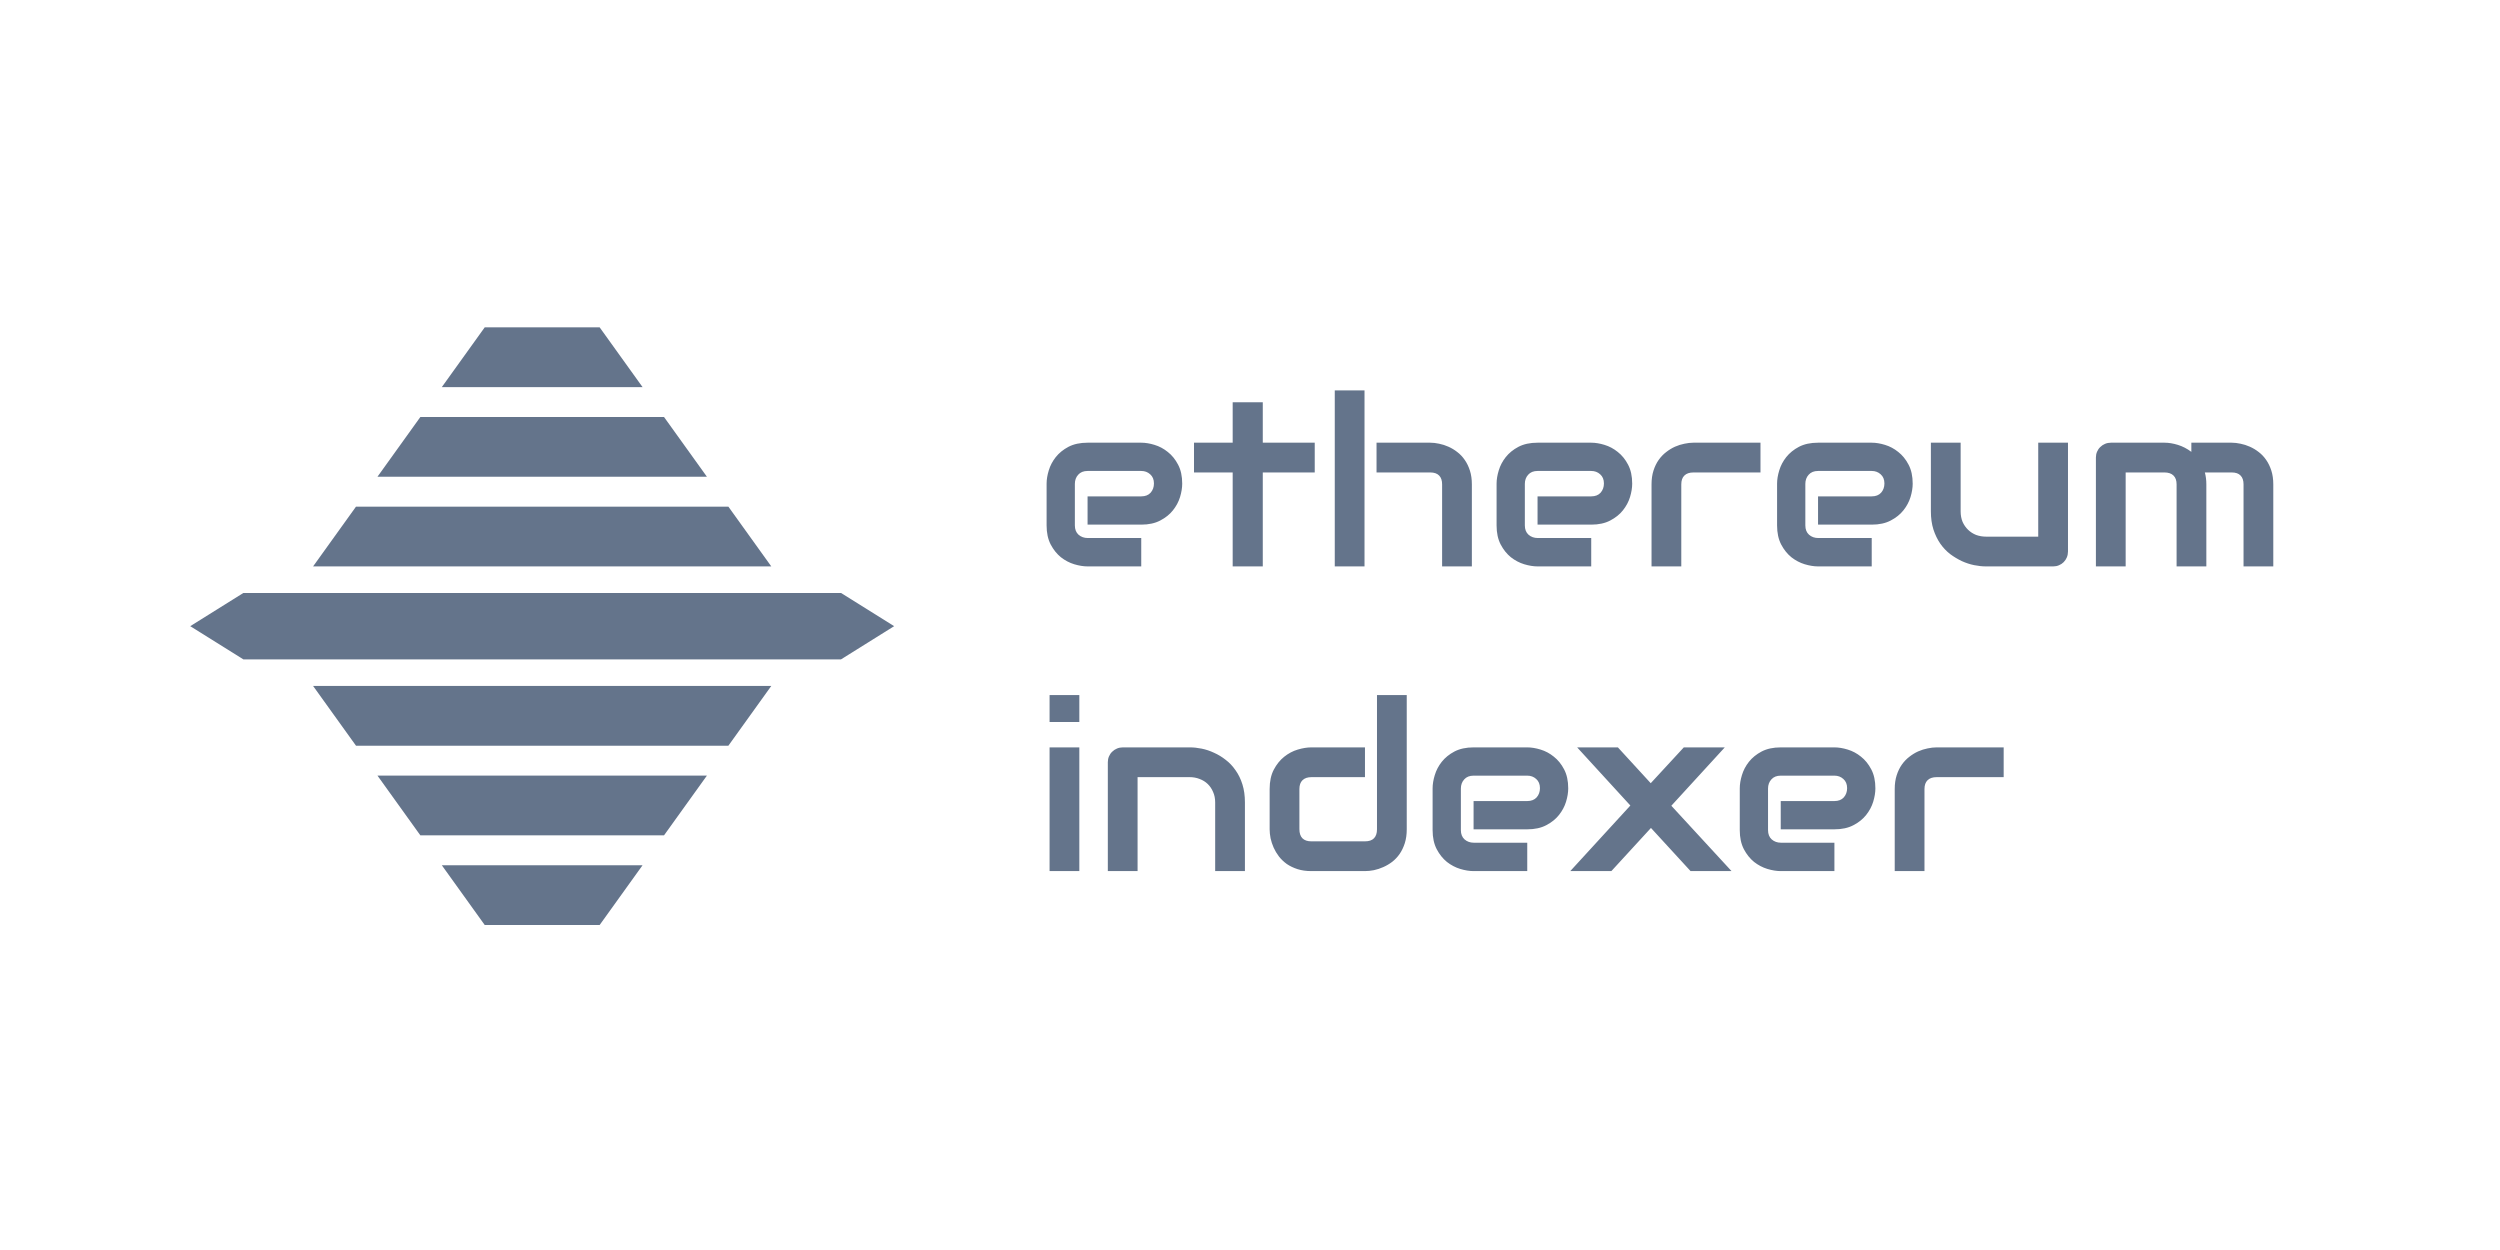
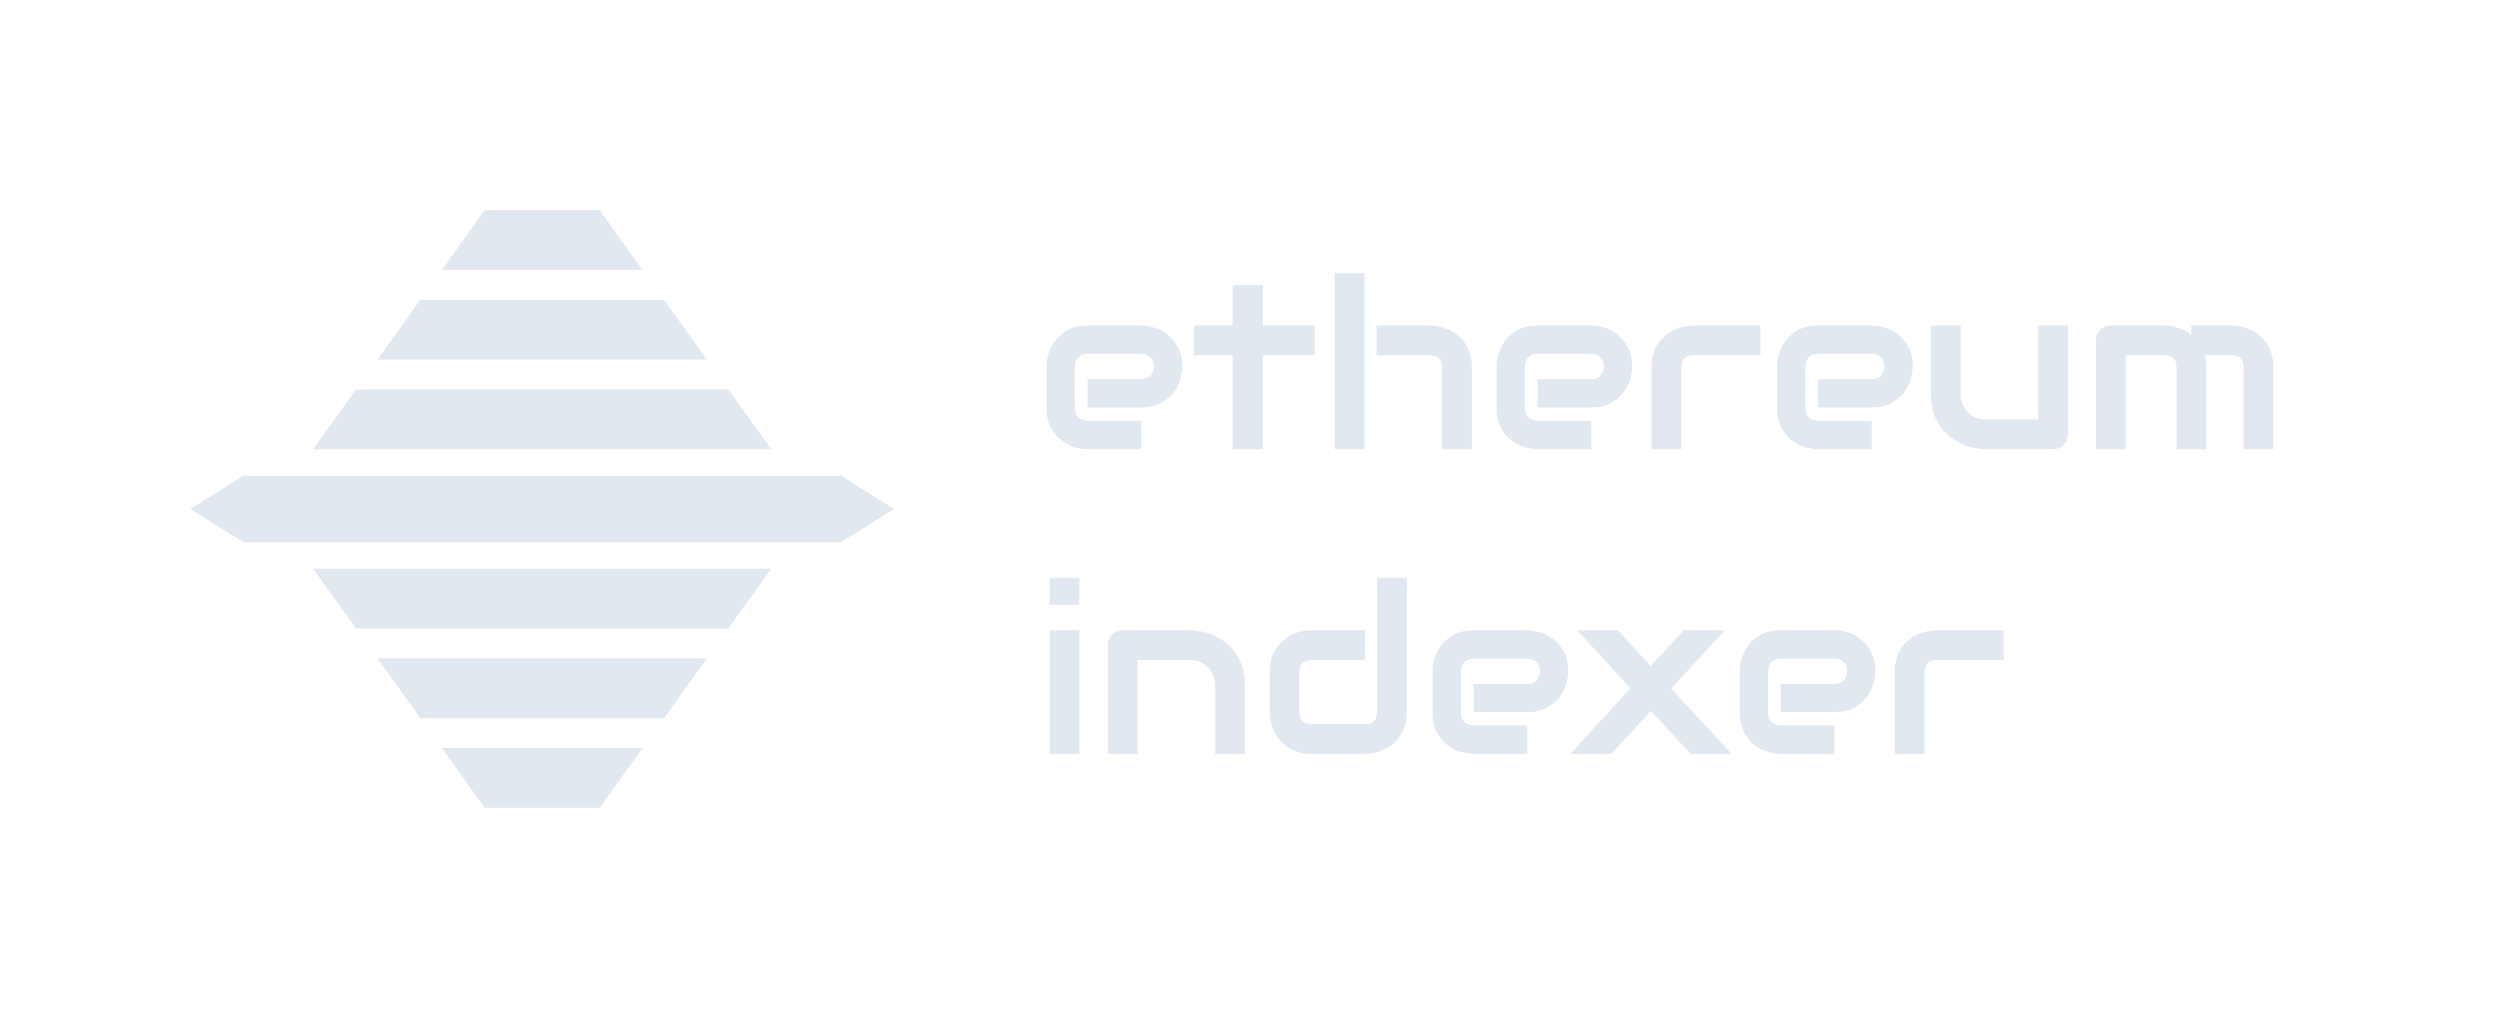
- <svg xmlns="http://www.w3.org/2000/svg" viewBox="0 0 1280 640" width="1280" height="640">
-   <g transform="translate(0,60)">
-     <defs>
-       <clipPath id="ei-lk">
-         <path d="M 230 64 L 282 64 L 394 220 L 394 292 L 282 448 L 230 448 L 118 292 L 118 220 Z" />
-       </clipPath>
-     </defs>
-     <g fill="#64748B">
-       <g transform="translate(60,43) scale(0.85)">
-         <g clip-path="url(#ei-lk)">
-           <rect x="60" y="76" width="392" height="36" />
-           <rect x="60" y="130" width="392" height="36" />
-           <rect x="60" y="184" width="392" height="36" />
-           <rect x="60" y="292" width="392" height="36" />
-           <rect x="60" y="346" width="392" height="36" />
-           <rect x="60" y="400" width="392" height="36" />
-         </g>
-         <path d="M76 236 H436 L468 256 L436 276 H76 L44 256 Z" />
+ <svg xmlns="http://www.w3.org/2000/svg" viewBox="0 0 1280 520" width="1280" height="520" version="1.1">
+   <defs>
+     <clipPath id="ei-lk">
+       <path d="M 230 64 L 282 64 L 394 220 L 394 292 L 282 448 L 230 448 L 118 292 L 118 220 Z" />
+     </clipPath>
+   </defs>
+   <g fill="#e2e8f0">
+     <g transform="translate(60,43) scale(0.85)">
+       <g clip-path="url(#ei-lk)">
+         <rect x="60" y="76" width="392" height="36" />
+         <rect x="60" y="130" width="392" height="36" />
+         <rect x="60" y="184" width="392" height="36" />
+         <rect x="60" y="292" width="392" height="36" />
+         <rect x="60" y="346" width="392" height="36" />
+         <rect x="60" y="400" width="392" height="36" />
      </g>
-       <path d="m 605.293,187.637 q 0,3.164 -1.113,6.855 -1.113,3.633 -3.633,6.797 -2.461,3.105 -6.504,5.215 -3.984,2.109 -9.727,2.109 h -27.48 v -14.473 h 27.48 q 3.105,0 4.805,-1.875 1.699,-1.934 1.699,-4.746 0,-2.988 -1.934,-4.688 -1.875,-1.699 -4.57,-1.699 h -27.48 q -3.105,0 -4.805,1.934 -1.699,1.875 -1.699,4.688 v 21.27 q 0,3.047 1.875,4.746 1.934,1.699 4.746,1.699 h 27.363 V 230 h -27.48 q -3.164,0 -6.855,-1.113 -3.633,-1.113 -6.797,-3.574 -3.105,-2.52 -5.215,-6.504 -2.109,-4.043 -2.109,-9.785 v -21.387 q 0,-3.164 1.113,-6.797 1.113,-3.691 3.574,-6.797 2.52,-3.164 6.504,-5.273 4.043,-2.109 9.785,-2.109 h 27.48 q 3.164,0 6.797,1.113 3.691,1.113 6.797,3.633 3.164,2.461 5.273,6.504 2.109,3.984 2.109,9.727 z m 67.852,-5.742 H 646.543 V 230 h -15.41 v -48.105 h -19.805 v -15.234 h 19.805 v -20.684 h 15.41 v 20.684 h 26.602 z M 753.594,230 h -15.234 v -42.012 q 0,-2.988 -1.523,-4.512 -1.523,-1.582 -4.57,-1.582 h -27.48 v -15.234 h 27.48 q 2.168,0 4.57,0.527 2.402,0.469 4.746,1.523 2.402,1.055 4.57,2.754 2.168,1.641 3.809,4.043 1.641,2.344 2.637,5.449 0.996,3.105 0.996,7.031 z m -54.961,0 h -15.234 v -90.117 h 15.234 z m 137.051,-42.363 q 0,3.164 -1.113,6.855 -1.113,3.633 -3.633,6.797 -2.461,3.105 -6.504,5.215 -3.984,2.109 -9.727,2.109 h -27.48 v -14.473 h 27.48 q 3.105,0 4.805,-1.875 1.699,-1.934 1.699,-4.746 0,-2.988 -1.934,-4.688 -1.875,-1.699 -4.57,-1.699 h -27.48 q -3.105,0 -4.805,1.934 -1.699,1.875 -1.699,4.688 v 21.27 q 0,3.047 1.875,4.746 1.934,1.699 4.746,1.699 h 27.363 V 230 h -27.48 q -3.164,0 -6.855,-1.113 -3.633,-1.113 -6.797,-3.574 -3.105,-2.52 -5.215,-6.504 -2.109,-4.043 -2.109,-9.785 v -21.387 q 0,-3.164 1.113,-6.797 1.113,-3.691 3.574,-6.797 2.52,-3.164 6.504,-5.273 4.043,-2.109 9.785,-2.109 h 27.48 q 3.164,0 6.797,1.113 3.691,1.113 6.797,3.633 3.164,2.461 5.273,6.504 2.109,3.984 2.109,9.727 z m 65.684,-5.742 h -34.277 q -3.105,0 -4.688,1.582 -1.582,1.523 -1.582,4.512 V 230 h -15.234 v -42.012 q 0,-3.926 0.996,-7.031 0.996,-3.105 2.637,-5.449 1.699,-2.402 3.867,-4.043 2.168,-1.699 4.512,-2.754 2.402,-1.055 4.805,-1.523 2.461,-0.527 4.57,-0.527 h 34.395 z m 77.93,5.742 q 0,3.164 -1.113,6.855 -1.113,3.633 -3.633,6.797 -2.461,3.105 -6.504,5.215 -3.984,2.109 -9.727,2.109 h -27.48 v -14.473 h 27.48 q 3.105,0 4.805,-1.875 1.699,-1.934 1.699,-4.746 0,-2.988 -1.934,-4.688 -1.875,-1.699 -4.57,-1.699 h -27.48 q -3.105,0 -4.805,1.934 -1.699,1.875 -1.699,4.688 v 21.27 q 0,3.047 1.875,4.746 1.934,1.699 4.746,1.699 h 27.363 V 230 h -27.48 q -3.164,0 -6.855,-1.113 -3.633,-1.113 -6.797,-3.574 -3.105,-2.52 -5.215,-6.504 -2.109,-4.043 -2.109,-9.785 v -21.387 q 0,-3.164 1.113,-6.797 1.113,-3.691 3.574,-6.797 2.52,-3.164 6.504,-5.273 4.043,-2.109 9.785,-2.109 h 27.48 q 3.164,0 6.797,1.113 3.691,1.113 6.797,3.633 3.164,2.461 5.273,6.504 2.109,3.984 2.109,9.727 z m 79.512,34.688 q 0,1.641 -0.586,3.047 -0.586,1.406 -1.641,2.461 -0.996,0.996 -2.402,1.582 Q 1052.832,230 1051.25,230 h -34.453 q -2.812,0 -6.035,-0.645 -3.164,-0.645 -6.269,-2.051 -3.106,-1.465 -6.035,-3.633 -2.871,-2.227 -5.039,-5.332 -2.168,-3.164 -3.516,-7.266 -1.289,-4.102 -1.289,-9.258 v -35.156 h 15.234 v 35.156 q 0,2.988 0.996,5.391 1.055,2.344 2.812,4.043 1.758,1.699 4.102,2.637 2.402,0.879 5.156,0.879 h 26.66 v -48.105 h 15.234 z M 1129.648,230 h -15.234 v -42.012 q 0,-2.988 -1.582,-4.512 -1.582,-1.582 -4.688,-1.582 h -19.805 V 230 h -15.234 v -55.781 q 0,-1.582 0.586,-2.93 0.586,-1.406 1.641,-2.402 1.055,-1.055 2.461,-1.641 1.406,-0.586 2.988,-0.586 h 27.48 q 3.164,0 6.797,1.113 3.633,1.113 6.914,3.574 v -4.688 h 20.625 q 2.168,0 4.57,0.527 2.402,0.469 4.746,1.523 2.402,1.055 4.57,2.754 2.168,1.641 3.809,4.043 1.641,2.344 2.637,5.449 0.996,3.105 0.996,7.031 V 230 h -15.234 v -42.012 q 0,-2.988 -1.523,-4.512 -1.465,-1.582 -4.57,-1.582 h -13.711 q 0.762,2.812 0.762,6.094 z" style="font-size:120px;font-family:Audiowide" aria-label="ethereum" />
-       <path d="m 552.617,309.652 h -15.234 v -13.77 h 15.234 z m 0,76.348 h -15.234 v -63.34 h 15.234 z m 84.785,0 h -15.234 v -35.156 q 0,-2.988 -1.055,-5.332 -0.996,-2.402 -2.754,-4.102 -1.758,-1.699 -4.16,-2.578 -2.344,-0.938 -5.098,-0.938 H 582.441 V 386 h -15.234 v -55.781 q 0,-1.582 0.586,-2.93 0.586,-1.406 1.641,-2.402 1.055,-1.055 2.461,-1.641 1.406,-0.586 2.988,-0.586 h 34.336 q 2.871,0 6.035,0.645 3.223,0.645 6.328,2.109 3.164,1.406 5.977,3.633 2.871,2.168 5.039,5.332 2.227,3.105 3.516,7.207 1.289,4.102 1.289,9.258 z m 82.852,-21.387 q 0,3.926 -0.996,7.09 -0.996,3.105 -2.637,5.508 -1.641,2.344 -3.809,4.043 -2.168,1.641 -4.57,2.695 -2.344,1.055 -4.805,1.582 Q 701.035,386 698.867,386 h -27.48 q -3.926,0 -7.031,-0.996 -3.105,-0.996 -5.508,-2.637 -2.344,-1.699 -4.043,-3.867 -1.641,-2.168 -2.695,-4.512 -1.055,-2.402 -1.582,-4.805 -0.469,-2.461 -0.469,-4.57 v -20.625 q 0,-5.859 2.109,-9.902 2.168,-4.102 5.332,-6.621 3.223,-2.578 6.973,-3.691 3.75,-1.113 6.914,-1.113 h 27.48 v 15.234 h -27.363 q -3.047,0 -4.629,1.582 -1.582,1.523 -1.582,4.512 v 20.508 q 0,3.105 1.523,4.688 1.582,1.582 4.57,1.582 h 27.48 q 3.105,0 4.629,-1.582 1.523,-1.582 1.523,-4.57 v -68.73 h 15.234 z m 82.676,-20.977 q 0,3.164 -1.113,6.855 -1.113,3.633 -3.633,6.797 -2.461,3.105 -6.504,5.215 -3.984,2.109 -9.727,2.109 h -27.48 v -14.473 h 27.48 q 3.105,0 4.805,-1.875 1.699,-1.934 1.699,-4.746 0,-2.988 -1.934,-4.688 -1.875,-1.699 -4.57,-1.699 h -27.48 q -3.105,0 -4.805,1.934 -1.699,1.875 -1.699,4.688 v 21.27 q 0,3.047 1.875,4.746 1.934,1.699 4.746,1.699 h 27.363 V 386 h -27.48 q -3.164,0 -6.855,-1.113 -3.633,-1.113 -6.797,-3.574 -3.105,-2.52 -5.215,-6.504 -2.109,-4.043 -2.109,-9.785 v -21.387 q 0,-3.164 1.113,-6.797 1.113,-3.691 3.574,-6.797 2.52,-3.164 6.504,-5.273 4.043,-2.109 9.785,-2.109 h 27.48 q 3.164,0 6.797,1.113 3.691,1.113 6.797,3.633 3.164,2.461 5.273,6.504 2.109,3.984 2.109,9.727 z M 883.086,322.66 855.723,352.543 886.543,386 H 865.566 L 845.293,363.91 825.02,386 H 803.984 L 834.746,352.426 807.5,322.66 h 20.859 L 845.176,341 862.109,322.66 Z m 77.109,20.977 q 0,3.164 -1.113,6.855 -1.113,3.633 -3.633,6.797 -2.461,3.105 -6.504,5.215 -3.984,2.109 -9.727,2.109 h -27.48 v -14.473 h 27.48 q 3.105,0 4.805,-1.875 1.699,-1.934 1.699,-4.746 0,-2.988 -1.934,-4.688 -1.875,-1.699 -4.57,-1.699 h -27.48 q -3.105,0 -4.805,1.934 -1.699,1.875 -1.699,4.688 v 21.27 q 0,3.047 1.875,4.746 1.934,1.699 4.746,1.699 h 27.363 V 386 h -27.48 q -3.164,0 -6.855,-1.113 -3.633,-1.113 -6.797,-3.574 -3.105,-2.52 -5.215,-6.504 -2.109,-4.043 -2.109,-9.785 v -21.387 q 0,-3.164 1.113,-6.797 1.113,-3.691 3.574,-6.797 2.52,-3.164 6.504,-5.273 4.043,-2.109 9.785,-2.109 h 27.48 q 3.164,0 6.797,1.113 3.691,1.113 6.797,3.633 3.164,2.461 5.273,6.504 2.109,3.984 2.109,9.727 z m 65.684,-5.742 h -34.277 q -3.105,0 -4.688,1.582 -1.582,1.523 -1.582,4.512 V 386 h -15.234 v -42.012 q 0,-3.926 0.996,-7.031 0.996,-3.105 2.637,-5.449 1.699,-2.402 3.867,-4.043 2.168,-1.699 4.512,-2.754 2.402,-1.055 4.805,-1.523 2.461,-0.527 4.57,-0.527 h 34.395 z" style="font-size:120px;font-family:Audiowide" aria-label="indexer" />
+       <path d="M76 236 H436 L468 256 L436 276 H76 L44 256 Z" />
    </g>
+     <path d="m 605.293,187.637 q 0,3.164 -1.113,6.855 -1.113,3.633 -3.633,6.797 -2.461,3.105 -6.504,5.215 -3.984,2.109 -9.727,2.109 h -27.48 v -14.473 h 27.48 q 3.105,0 4.805,-1.875 1.699,-1.934 1.699,-4.746 0,-2.988 -1.934,-4.688 -1.875,-1.699 -4.57,-1.699 h -27.48 q -3.105,0 -4.805,1.934 -1.699,1.875 -1.699,4.688 v 21.27 q 0,3.047 1.875,4.746 1.934,1.699 4.746,1.699 h 27.363 V 230 h -27.48 q -3.164,0 -6.855,-1.113 -3.633,-1.113 -6.797,-3.574 -3.105,-2.52 -5.215,-6.504 -2.109,-4.043 -2.109,-9.785 v -21.387 q 0,-3.164 1.113,-6.797 1.113,-3.691 3.574,-6.797 2.52,-3.164 6.504,-5.273 4.043,-2.109 9.785,-2.109 h 27.48 q 3.164,0 6.797,1.113 3.691,1.113 6.797,3.633 3.164,2.461 5.273,6.504 2.109,3.984 2.109,9.727 z m 67.852,-5.742 H 646.543 V 230 h -15.41 v -48.105 h -19.805 v -15.234 h 19.805 v -20.684 h 15.41 v 20.684 h 26.602 z M 753.594,230 h -15.234 v -42.012 q 0,-2.988 -1.523,-4.512 -1.523,-1.582 -4.57,-1.582 h -27.48 v -15.234 h 27.48 q 2.168,0 4.57,0.527 2.402,0.469 4.746,1.523 2.402,1.055 4.57,2.754 2.168,1.641 3.809,4.043 1.641,2.344 2.637,5.449 0.996,3.105 0.996,7.031 z m -54.961,0 h -15.234 v -90.117 h 15.234 z m 137.051,-42.363 q 0,3.164 -1.113,6.855 -1.113,3.633 -3.633,6.797 -2.461,3.105 -6.504,5.215 -3.984,2.109 -9.727,2.109 h -27.48 v -14.473 h 27.48 q 3.105,0 4.805,-1.875 1.699,-1.934 1.699,-4.746 0,-2.988 -1.934,-4.688 -1.875,-1.699 -4.57,-1.699 h -27.48 q -3.105,0 -4.805,1.934 -1.699,1.875 -1.699,4.688 v 21.27 q 0,3.047 1.875,4.746 1.934,1.699 4.746,1.699 h 27.363 V 230 h -27.48 q -3.164,0 -6.855,-1.113 -3.633,-1.113 -6.797,-3.574 -3.105,-2.52 -5.215,-6.504 -2.109,-4.043 -2.109,-9.785 v -21.387 q 0,-3.164 1.113,-6.797 1.113,-3.691 3.574,-6.797 2.52,-3.164 6.504,-5.273 4.043,-2.109 9.785,-2.109 h 27.48 q 3.164,0 6.797,1.113 3.691,1.113 6.797,3.633 3.164,2.461 5.273,6.504 2.109,3.984 2.109,9.727 z m 65.684,-5.742 h -34.277 q -3.105,0 -4.688,1.582 -1.582,1.523 -1.582,4.512 V 230 h -15.234 v -42.012 q 0,-3.926 0.996,-7.031 0.996,-3.105 2.637,-5.449 1.699,-2.402 3.867,-4.043 2.168,-1.699 4.512,-2.754 2.402,-1.055 4.805,-1.523 2.461,-0.527 4.57,-0.527 h 34.395 z m 77.93,5.742 q 0,3.164 -1.113,6.855 -1.113,3.633 -3.633,6.797 -2.461,3.105 -6.504,5.215 -3.984,2.109 -9.727,2.109 h -27.48 v -14.473 h 27.48 q 3.105,0 4.805,-1.875 1.699,-1.934 1.699,-4.746 0,-2.988 -1.934,-4.688 -1.875,-1.699 -4.57,-1.699 h -27.48 q -3.105,0 -4.805,1.934 -1.699,1.875 -1.699,4.688 v 21.27 q 0,3.047 1.875,4.746 1.934,1.699 4.746,1.699 h 27.363 V 230 h -27.48 q -3.164,0 -6.855,-1.113 -3.633,-1.113 -6.797,-3.574 -3.105,-2.52 -5.215,-6.504 -2.109,-4.043 -2.109,-9.785 v -21.387 q 0,-3.164 1.113,-6.797 1.113,-3.691 3.574,-6.797 2.52,-3.164 6.504,-5.273 4.043,-2.109 9.785,-2.109 h 27.48 q 3.164,0 6.797,1.113 3.691,1.113 6.797,3.633 3.164,2.461 5.273,6.504 2.109,3.984 2.109,9.727 z m 79.512,34.688 q 0,1.641 -0.586,3.047 -0.586,1.406 -1.641,2.461 -0.996,0.996 -2.402,1.582 Q 1052.832,230 1051.25,230 h -34.453 q -2.812,0 -6.035,-0.645 -3.164,-0.645 -6.269,-2.051 -3.106,-1.465 -6.035,-3.633 -2.871,-2.227 -5.039,-5.332 -2.168,-3.164 -3.516,-7.266 -1.289,-4.102 -1.289,-9.258 v -35.156 h 15.234 v 35.156 q 0,2.988 0.996,5.391 1.055,2.344 2.812,4.043 1.758,1.699 4.102,2.637 2.402,0.879 5.156,0.879 h 26.66 v -48.105 h 15.234 z M 1129.648,230 h -15.234 v -42.012 q 0,-2.988 -1.582,-4.512 -1.582,-1.582 -4.688,-1.582 h -19.805 V 230 h -15.234 v -55.781 q 0,-1.582 0.586,-2.93 0.586,-1.406 1.641,-2.402 1.055,-1.055 2.461,-1.641 1.406,-0.586 2.988,-0.586 h 27.48 q 3.164,0 6.797,1.113 3.633,1.113 6.914,3.574 v -4.688 h 20.625 q 2.168,0 4.57,0.527 2.402,0.469 4.746,1.523 2.402,1.055 4.57,2.754 2.168,1.641 3.809,4.043 1.641,2.344 2.637,5.449 0.996,3.105 0.996,7.031 V 230 h -15.234 v -42.012 q 0,-2.988 -1.523,-4.512 -1.465,-1.582 -4.57,-1.582 h -13.711 q 0.762,2.812 0.762,6.094 z" style="font-size:120px;font-family:Audiowide" aria-label="ethereum" />
+     <path d="m 552.617,309.652 h -15.234 v -13.77 h 15.234 z m 0,76.348 h -15.234 v -63.34 h 15.234 z m 84.785,0 h -15.234 v -35.156 q 0,-2.988 -1.055,-5.332 -0.996,-2.402 -2.754,-4.102 -1.758,-1.699 -4.16,-2.578 -2.344,-0.938 -5.098,-0.938 H 582.441 V 386 h -15.234 v -55.781 q 0,-1.582 0.586,-2.93 0.586,-1.406 1.641,-2.402 1.055,-1.055 2.461,-1.641 1.406,-0.586 2.988,-0.586 h 34.336 q 2.871,0 6.035,0.645 3.223,0.645 6.328,2.109 3.164,1.406 5.977,3.633 2.871,2.168 5.039,5.332 2.227,3.105 3.516,7.207 1.289,4.102 1.289,9.258 z m 82.852,-21.387 q 0,3.926 -0.996,7.09 -0.996,3.105 -2.637,5.508 -1.641,2.344 -3.809,4.043 -2.168,1.641 -4.57,2.695 -2.344,1.055 -4.805,1.582 Q 701.035,386 698.867,386 h -27.48 q -3.926,0 -7.031,-0.996 -3.105,-0.996 -5.508,-2.637 -2.344,-1.699 -4.043,-3.867 -1.641,-2.168 -2.695,-4.512 -1.055,-2.402 -1.582,-4.805 -0.469,-2.461 -0.469,-4.57 v -20.625 q 0,-5.859 2.109,-9.902 2.168,-4.102 5.332,-6.621 3.223,-2.578 6.973,-3.691 3.75,-1.113 6.914,-1.113 h 27.48 v 15.234 h -27.363 q -3.047,0 -4.629,1.582 -1.582,1.523 -1.582,4.512 v 20.508 q 0,3.105 1.523,4.688 1.582,1.582 4.57,1.582 h 27.48 q 3.105,0 4.629,-1.582 1.523,-1.582 1.523,-4.57 v -68.73 h 15.234 z m 82.676,-20.977 q 0,3.164 -1.113,6.855 -1.113,3.633 -3.633,6.797 -2.461,3.105 -6.504,5.215 -3.984,2.109 -9.727,2.109 h -27.48 v -14.473 h 27.48 q 3.105,0 4.805,-1.875 1.699,-1.934 1.699,-4.746 0,-2.988 -1.934,-4.688 -1.875,-1.699 -4.57,-1.699 h -27.48 q -3.105,0 -4.805,1.934 -1.699,1.875 -1.699,4.688 v 21.27 q 0,3.047 1.875,4.746 1.934,1.699 4.746,1.699 h 27.363 V 386 h -27.48 q -3.164,0 -6.855,-1.113 -3.633,-1.113 -6.797,-3.574 -3.105,-2.52 -5.215,-6.504 -2.109,-4.043 -2.109,-9.785 v -21.387 q 0,-3.164 1.113,-6.797 1.113,-3.691 3.574,-6.797 2.52,-3.164 6.504,-5.273 4.043,-2.109 9.785,-2.109 h 27.48 q 3.164,0 6.797,1.113 3.691,1.113 6.797,3.633 3.164,2.461 5.273,6.504 2.109,3.984 2.109,9.727 z M 883.086,322.66 855.723,352.543 886.543,386 H 865.566 L 845.293,363.91 825.02,386 H 803.984 L 834.746,352.426 807.5,322.66 h 20.859 L 845.176,341 862.109,322.66 Z m 77.109,20.977 q 0,3.164 -1.113,6.855 -1.113,3.633 -3.633,6.797 -2.461,3.105 -6.504,5.215 -3.984,2.109 -9.727,2.109 h -27.48 v -14.473 h 27.48 q 3.105,0 4.805,-1.875 1.699,-1.934 1.699,-4.746 0,-2.988 -1.934,-4.688 -1.875,-1.699 -4.57,-1.699 h -27.48 q -3.105,0 -4.805,1.934 -1.699,1.875 -1.699,4.688 v 21.27 q 0,3.047 1.875,4.746 1.934,1.699 4.746,1.699 h 27.363 V 386 h -27.48 q -3.164,0 -6.855,-1.113 -3.633,-1.113 -6.797,-3.574 -3.105,-2.52 -5.215,-6.504 -2.109,-4.043 -2.109,-9.785 v -21.387 q 0,-3.164 1.113,-6.797 1.113,-3.691 3.574,-6.797 2.52,-3.164 6.504,-5.273 4.043,-2.109 9.785,-2.109 h 27.48 q 3.164,0 6.797,1.113 3.691,1.113 6.797,3.633 3.164,2.461 5.273,6.504 2.109,3.984 2.109,9.727 z m 65.684,-5.742 h -34.277 q -3.105,0 -4.688,1.582 -1.582,1.523 -1.582,4.512 V 386 h -15.234 v -42.012 q 0,-3.926 0.996,-7.031 0.996,-3.105 2.637,-5.449 1.699,-2.402 3.867,-4.043 2.168,-1.699 4.512,-2.754 2.402,-1.055 4.805,-1.523 2.461,-0.527 4.57,-0.527 h 34.395 z" style="font-size:120px;font-family:Audiowide" aria-label="indexer" />
  </g>
</svg>
